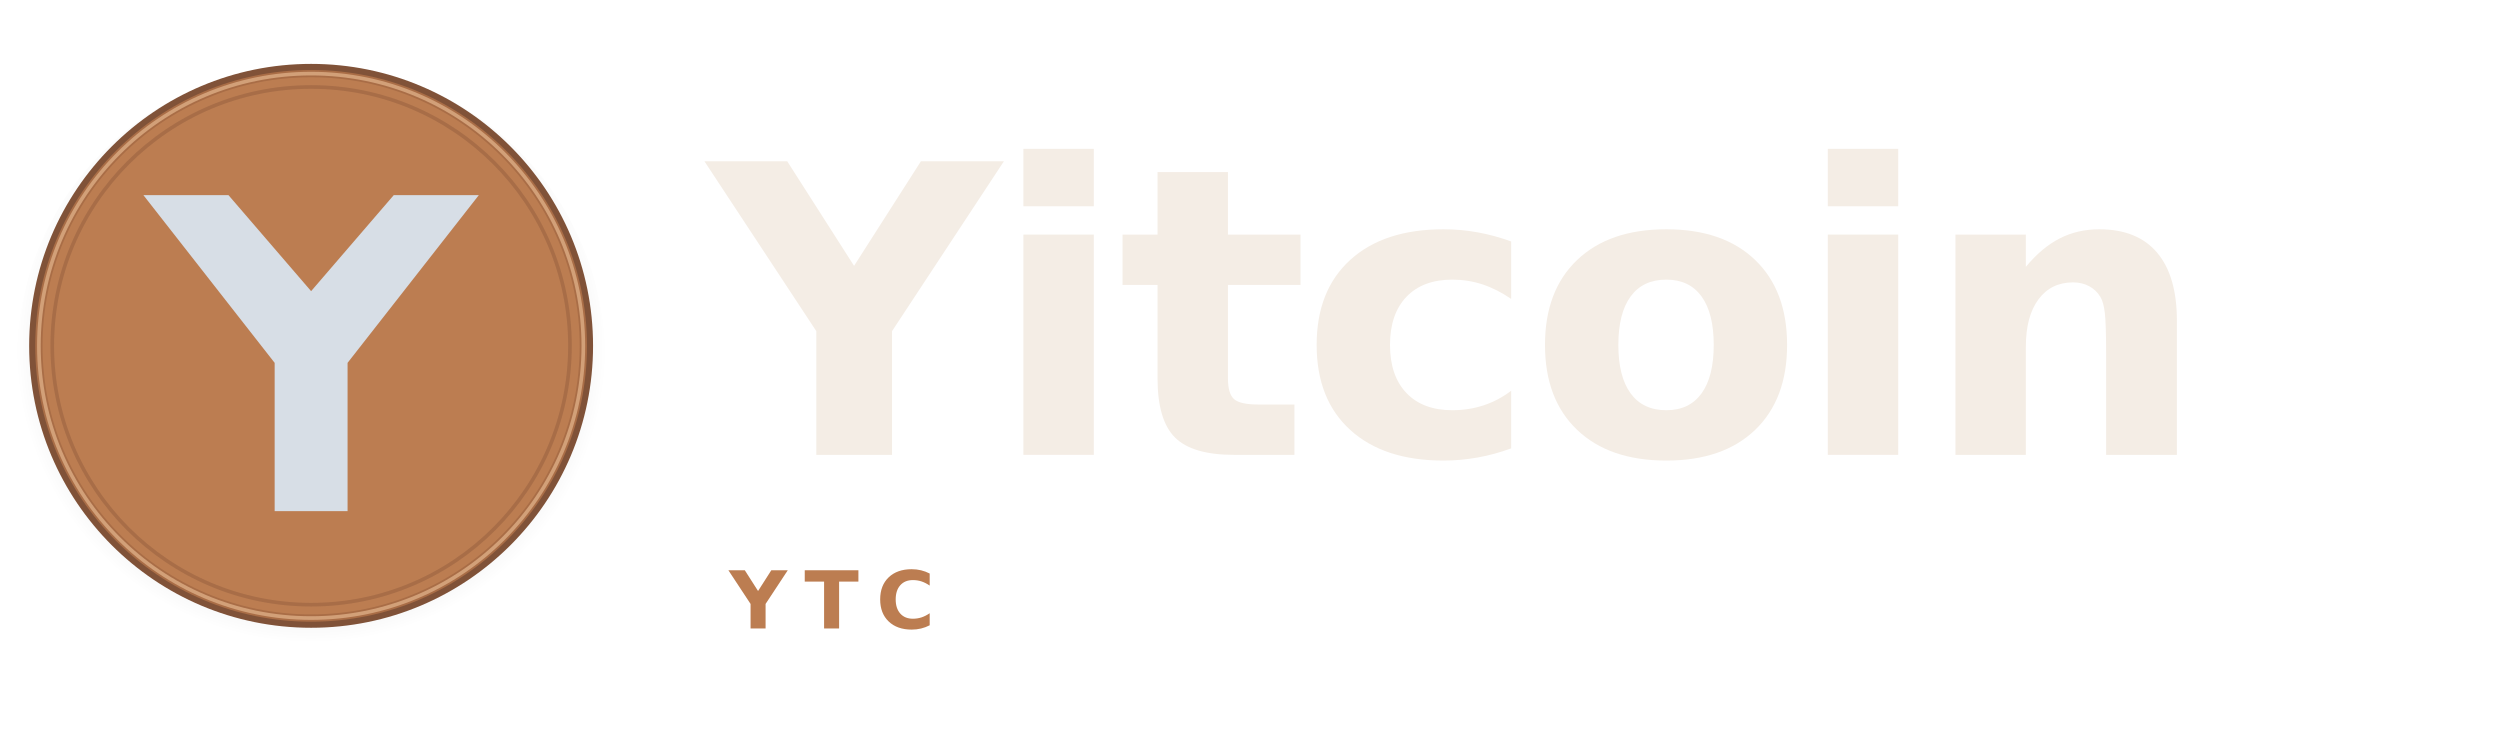
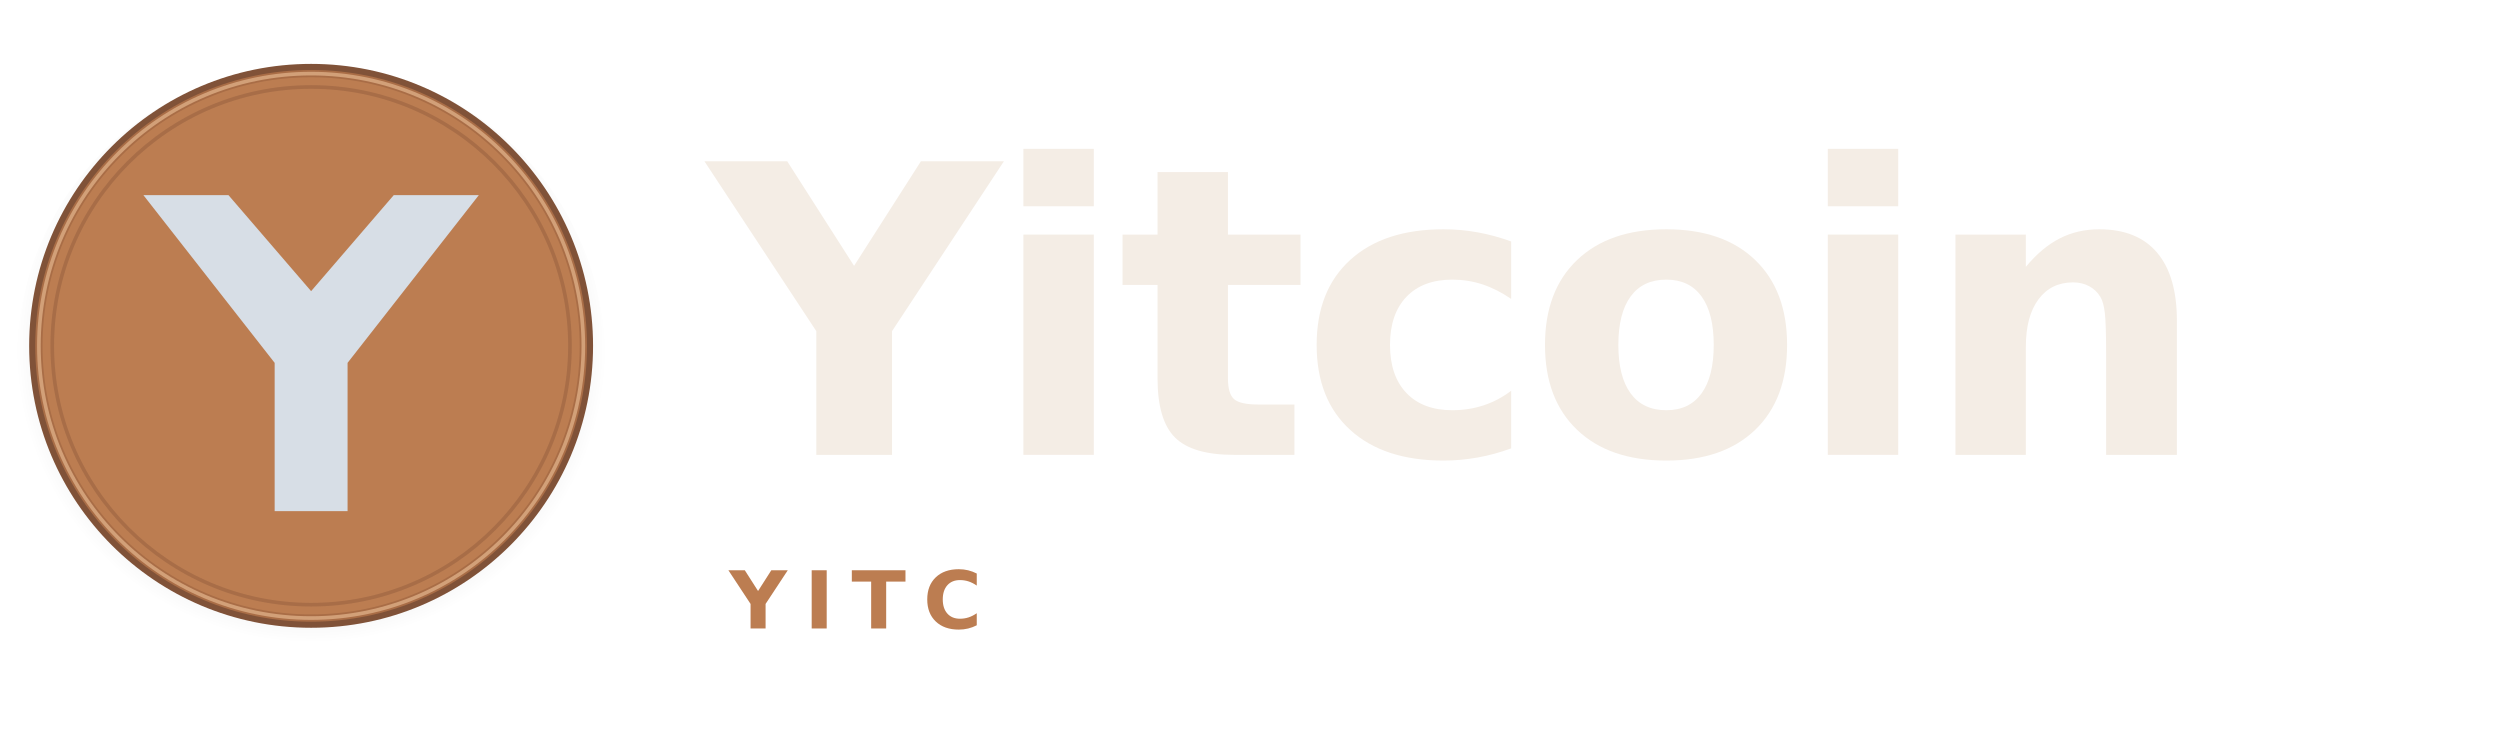
- <svg xmlns="http://www.w3.org/2000/svg" width="720" height="210" viewBox="0 0 720 210" role="img" aria-label="Yitcoin YTC lockup for dark backgrounds">
+ <svg xmlns="http://www.w3.org/2000/svg" width="720" height="210" viewBox="0 0 720 210" role="img" aria-label="Yitcoin YITC lockup for dark backgrounds">
  <g transform="translate(0 10) scale(.35)">
    <defs>
      <linearGradient id="bronze" x1="0" y1="0" x2="1" y2="1">
        <stop stop-color="#E5B78A" />
        <stop offset=".38" stop-color="#BC7D51" />
        <stop offset=".70" stop-color="#A7653E" />
        <stop offset="1" stop-color="#D99D68" />
      </linearGradient>
      <radialGradient id="coinShadow" cx=".5" cy=".48" r=".5">
        <stop stop-color="#111318" stop-opacity=".22" />
        <stop offset=".72" stop-color="#111318" stop-opacity=".12" />
        <stop offset="1" stop-color="#111318" stop-opacity="0" />
      </radialGradient>
    </defs>
    <ellipse cx="256" cy="267" rx="242" ry="242" fill="url(#coinShadow)" />
    <circle cx="256" cy="256" r="232" fill="#805238" />
    <circle cx="256" cy="256" r="227" fill="#A96D46" />
    <circle cx="256" cy="256" r="221" fill="#BC7D51" />
    <circle cx="256" cy="256" r="224" fill="none" stroke="#F0C59D" stroke-opacity=".58" stroke-width="3" />
    <circle cx="256" cy="256" r="213" fill="none" stroke="#75472F" stroke-opacity=".28" stroke-width="3" />
    <path d="M118 132H188L256 211L324 132H394L286 270V392H226V270Z" fill="#D7DEE6" />
  </g>
  <path d="M-20 1493H401L741 961L1081 1493H1503L934 629V0H549V629Z" transform="translate(204.000 131) scale(0.056641 -0.056641)" fill="#F4EDE5" />
  <path d="M172 1120H530V0H172ZM172 1556H530V1264H172Z" transform="translate(284.998 131) scale(0.056641 -0.056641)" fill="#F4EDE5" />
  <path d="M563 1438V1120H932V864H563V389Q563 311 594.0 283.5Q625 256 717 256H901V0H594Q382 0 293.5 88.5Q205 177 205 389V864H27V1120H205V1438Z" transform="translate(321.760 131) scale(0.056641 -0.056641)" fill="#F4EDE5" />
  <path d="M1077 1085V793Q1004 843 930.5 867.0Q857 891 778 891Q628 891 544.5 803.5Q461 716 461 559Q461 402 544.5 314.5Q628 227 778 227Q862 227 937.5 252.0Q1013 277 1077 326V33Q993 2 906.5 -13.5Q820 -29 733 -29Q430 -29 259.0 126.5Q88 282 88 559Q88 836 259.0 991.5Q430 1147 733 1147Q821 1147 906.5 1131.5Q992 1116 1077 1085Z" transform="translate(374.211 131) scale(0.056641 -0.056641)" fill="#F4EDE5" />
  <path d="M705 891Q586 891 523.5 805.5Q461 720 461 559Q461 398 523.5 312.5Q586 227 705 227Q822 227 884.0 312.5Q946 398 946 559Q946 720 884.0 805.5Q822 891 705 891ZM705 1147Q994 1147 1156.5 991.0Q1319 835 1319 559Q1319 283 1156.5 127.0Q994 -29 705 -29Q415 -29 251.5 127.0Q88 283 88 559Q88 835 251.5 991.0Q415 1147 705 1147Z" transform="translate(439.973 131) scale(0.056641 -0.056641)" fill="#F4EDE5" />
  <path d="M172 1120H530V0H172ZM172 1556H530V1264H172Z" transform="translate(516.666 131) scale(0.056641 -0.056641)" fill="#F4EDE5" />
  <path d="M1298 682V0H938V111V522Q938 667 931.5 722.0Q925 777 909 803Q888 838 852.0 857.5Q816 877 770 877Q658 877 594.0 790.5Q530 704 530 551V0H172V1120H530V956Q611 1054 702.0 1100.5Q793 1147 903 1147Q1097 1147 1197.5 1028.0Q1298 909 1298 682Z" transform="translate(553.428 131) scale(0.056641 -0.056641)" fill="#F4EDE5" />
  <path d="M-20 1493H401L741 961L1081 1493H1503L934 629V0H549V629Z" transform="translate(210.000 181) scale(0.01123 -0.01123)" fill="#BC7D51" />
-   <path d="M10 1493H1386V1202H891V0H506V1202H10Z" transform="translate(231.655 181) scale(0.01123 -0.01123)" fill="#BC7D51" />
-   <path d="M1372 82Q1266 27 1151.0 -1.0Q1036 -29 911 -29Q538 -29 320.0 179.5Q102 388 102 745Q102 1103 320.0 1311.5Q538 1520 911 1520Q1036 1520 1151.0 1492.0Q1266 1464 1372 1409V1100Q1265 1173 1161.0 1207.0Q1057 1241 942 1241Q736 1241 618.0 1109.0Q500 977 500 745Q500 514 618.0 382.0Q736 250 942 250Q1057 250 1161.0 284.0Q1265 318 1372 391Z" transform="translate(252.344 181) scale(0.01123 -0.01123)" fill="#BC7D51" />
+   <path d="M188 1493H573V0H188Z" transform="translate(231.655 181) scale(0.01123 -0.01123)" fill="#BC7D51" />
+   <path d="M10 1493H1386V1202H891V0H506V1202H10Z" transform="translate(245.212 181) scale(0.01123 -0.01123)" fill="#BC7D51" />
+   <path d="M1372 82Q1266 27 1151.0 -1.0Q1036 -29 911 -29Q538 -29 320.0 179.5Q102 388 102 745Q102 1103 320.0 1311.5Q538 1520 911 1520Q1036 1520 1151.0 1492.0Q1266 1464 1372 1409V1100Q1265 1173 1161.0 1207.0Q1057 1241 942 1241Q736 1241 618.0 1109.0Q500 977 500 745Q500 514 618.0 382.0Q736 250 942 250Q1057 250 1161.0 284.0Q1265 318 1372 391Z" transform="translate(265.901 181) scale(0.01123 -0.01123)" fill="#BC7D51" />
</svg>
